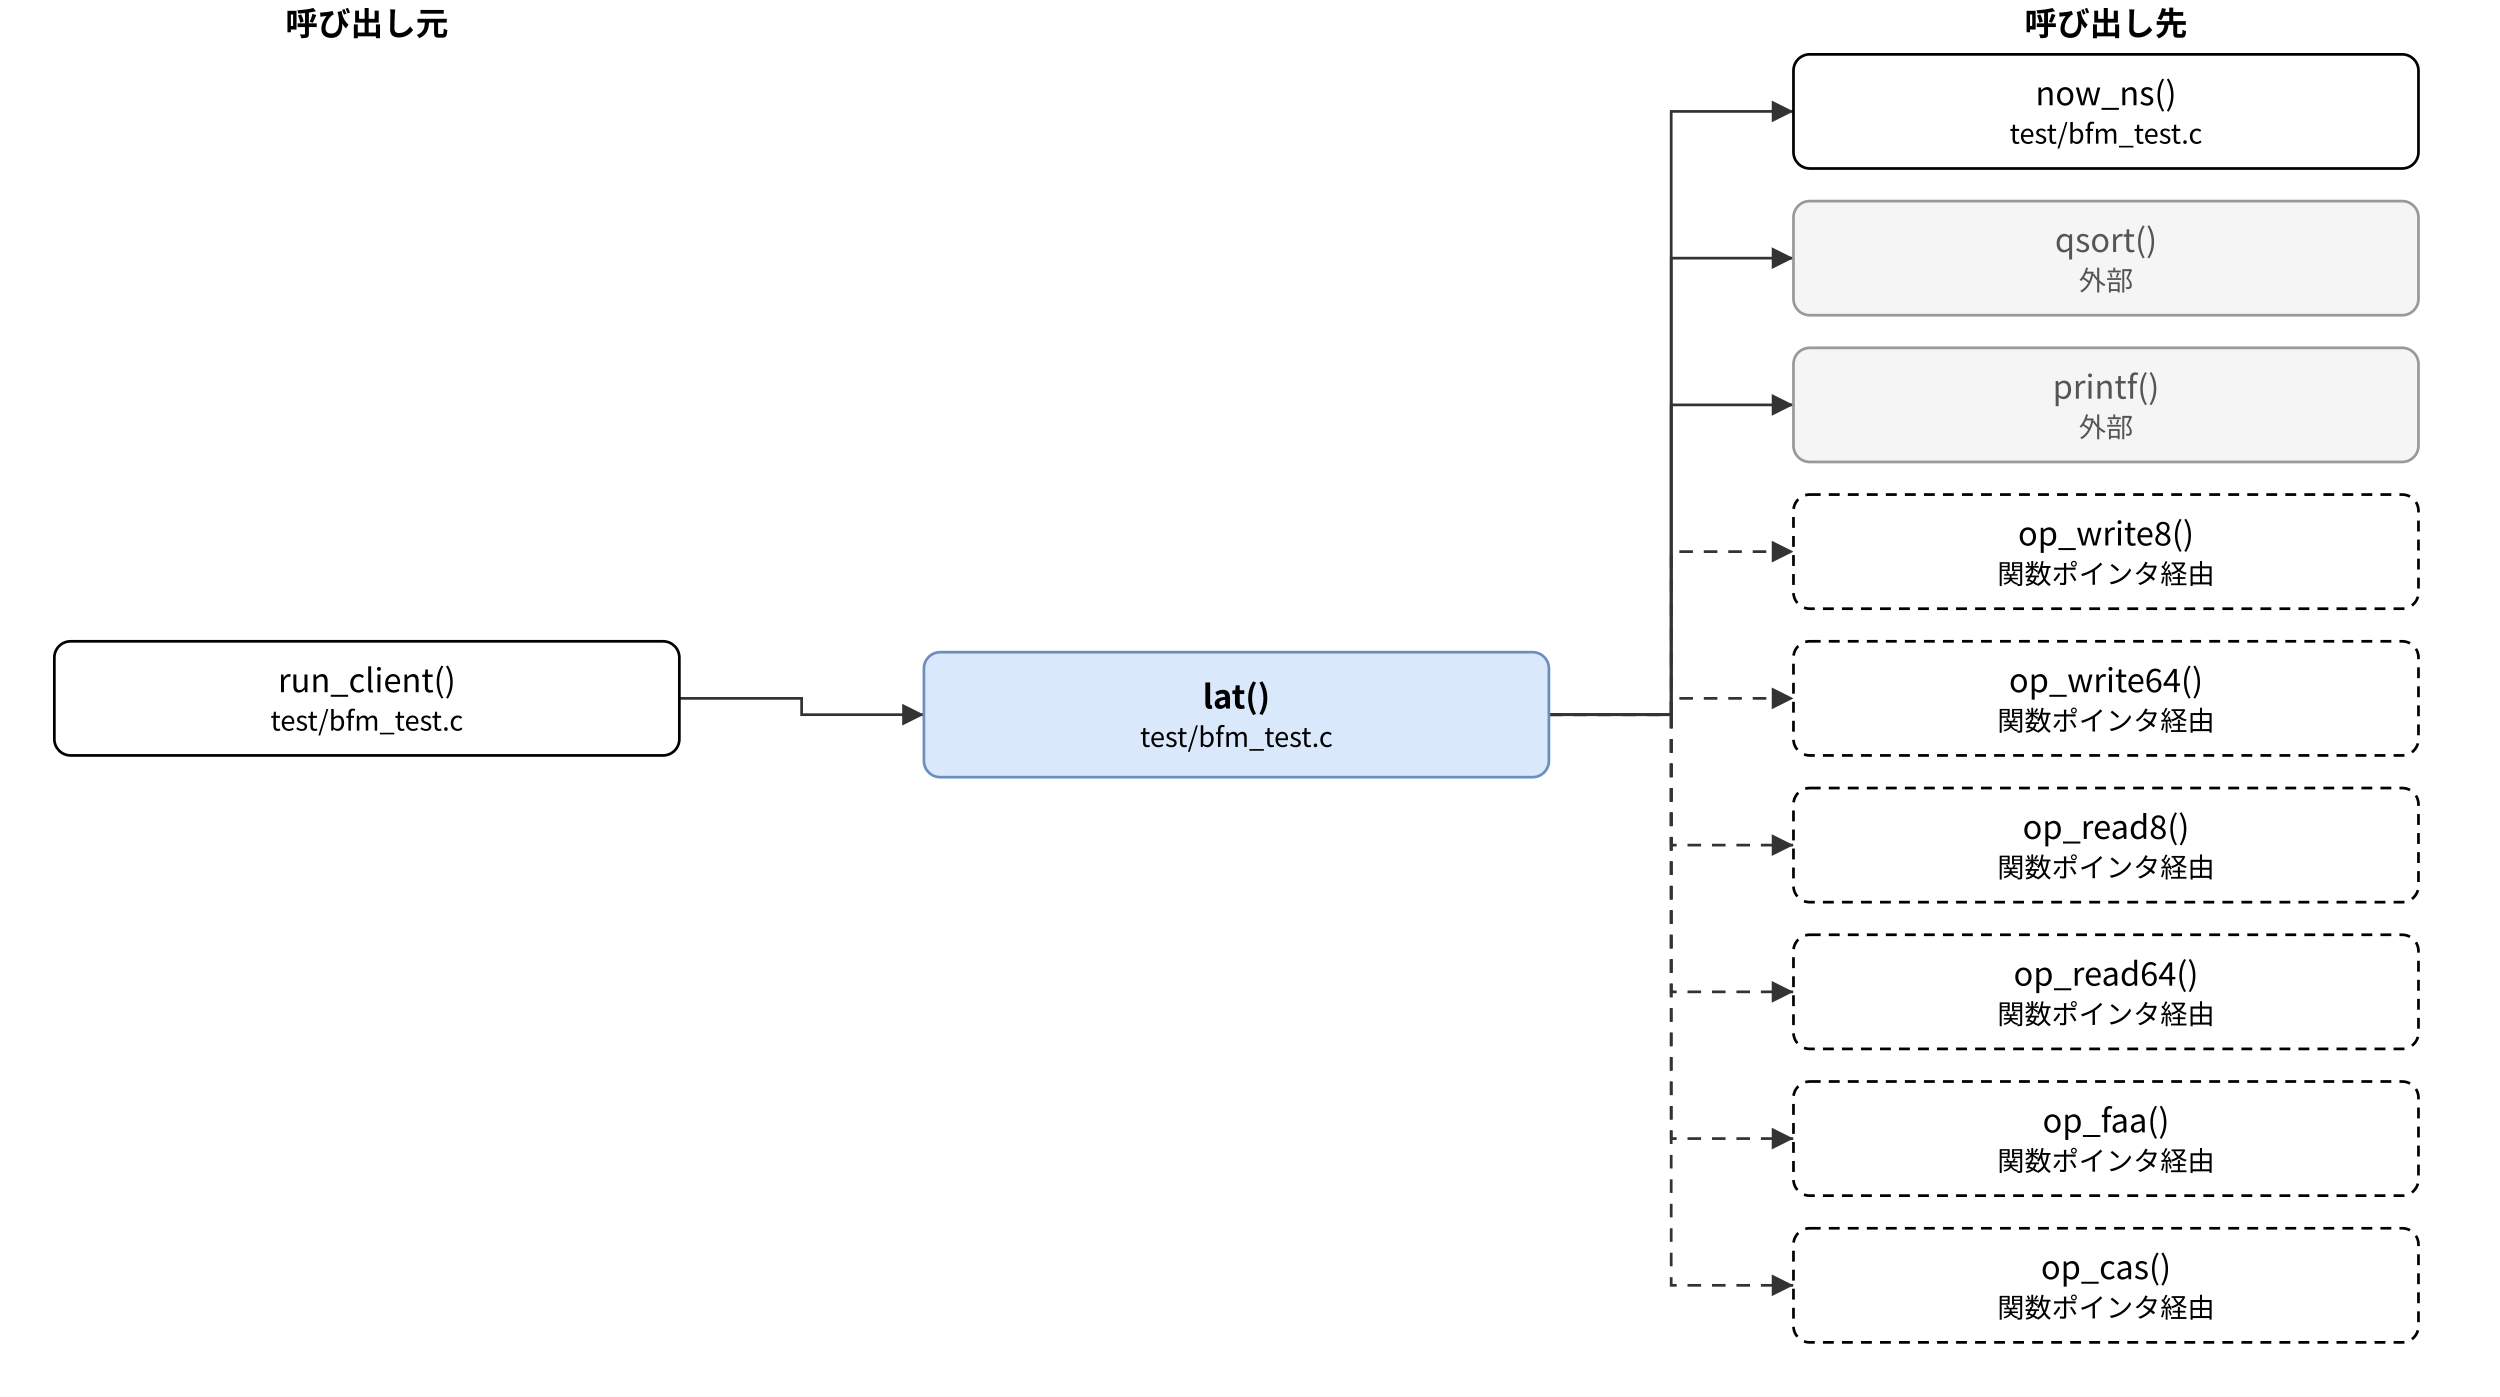
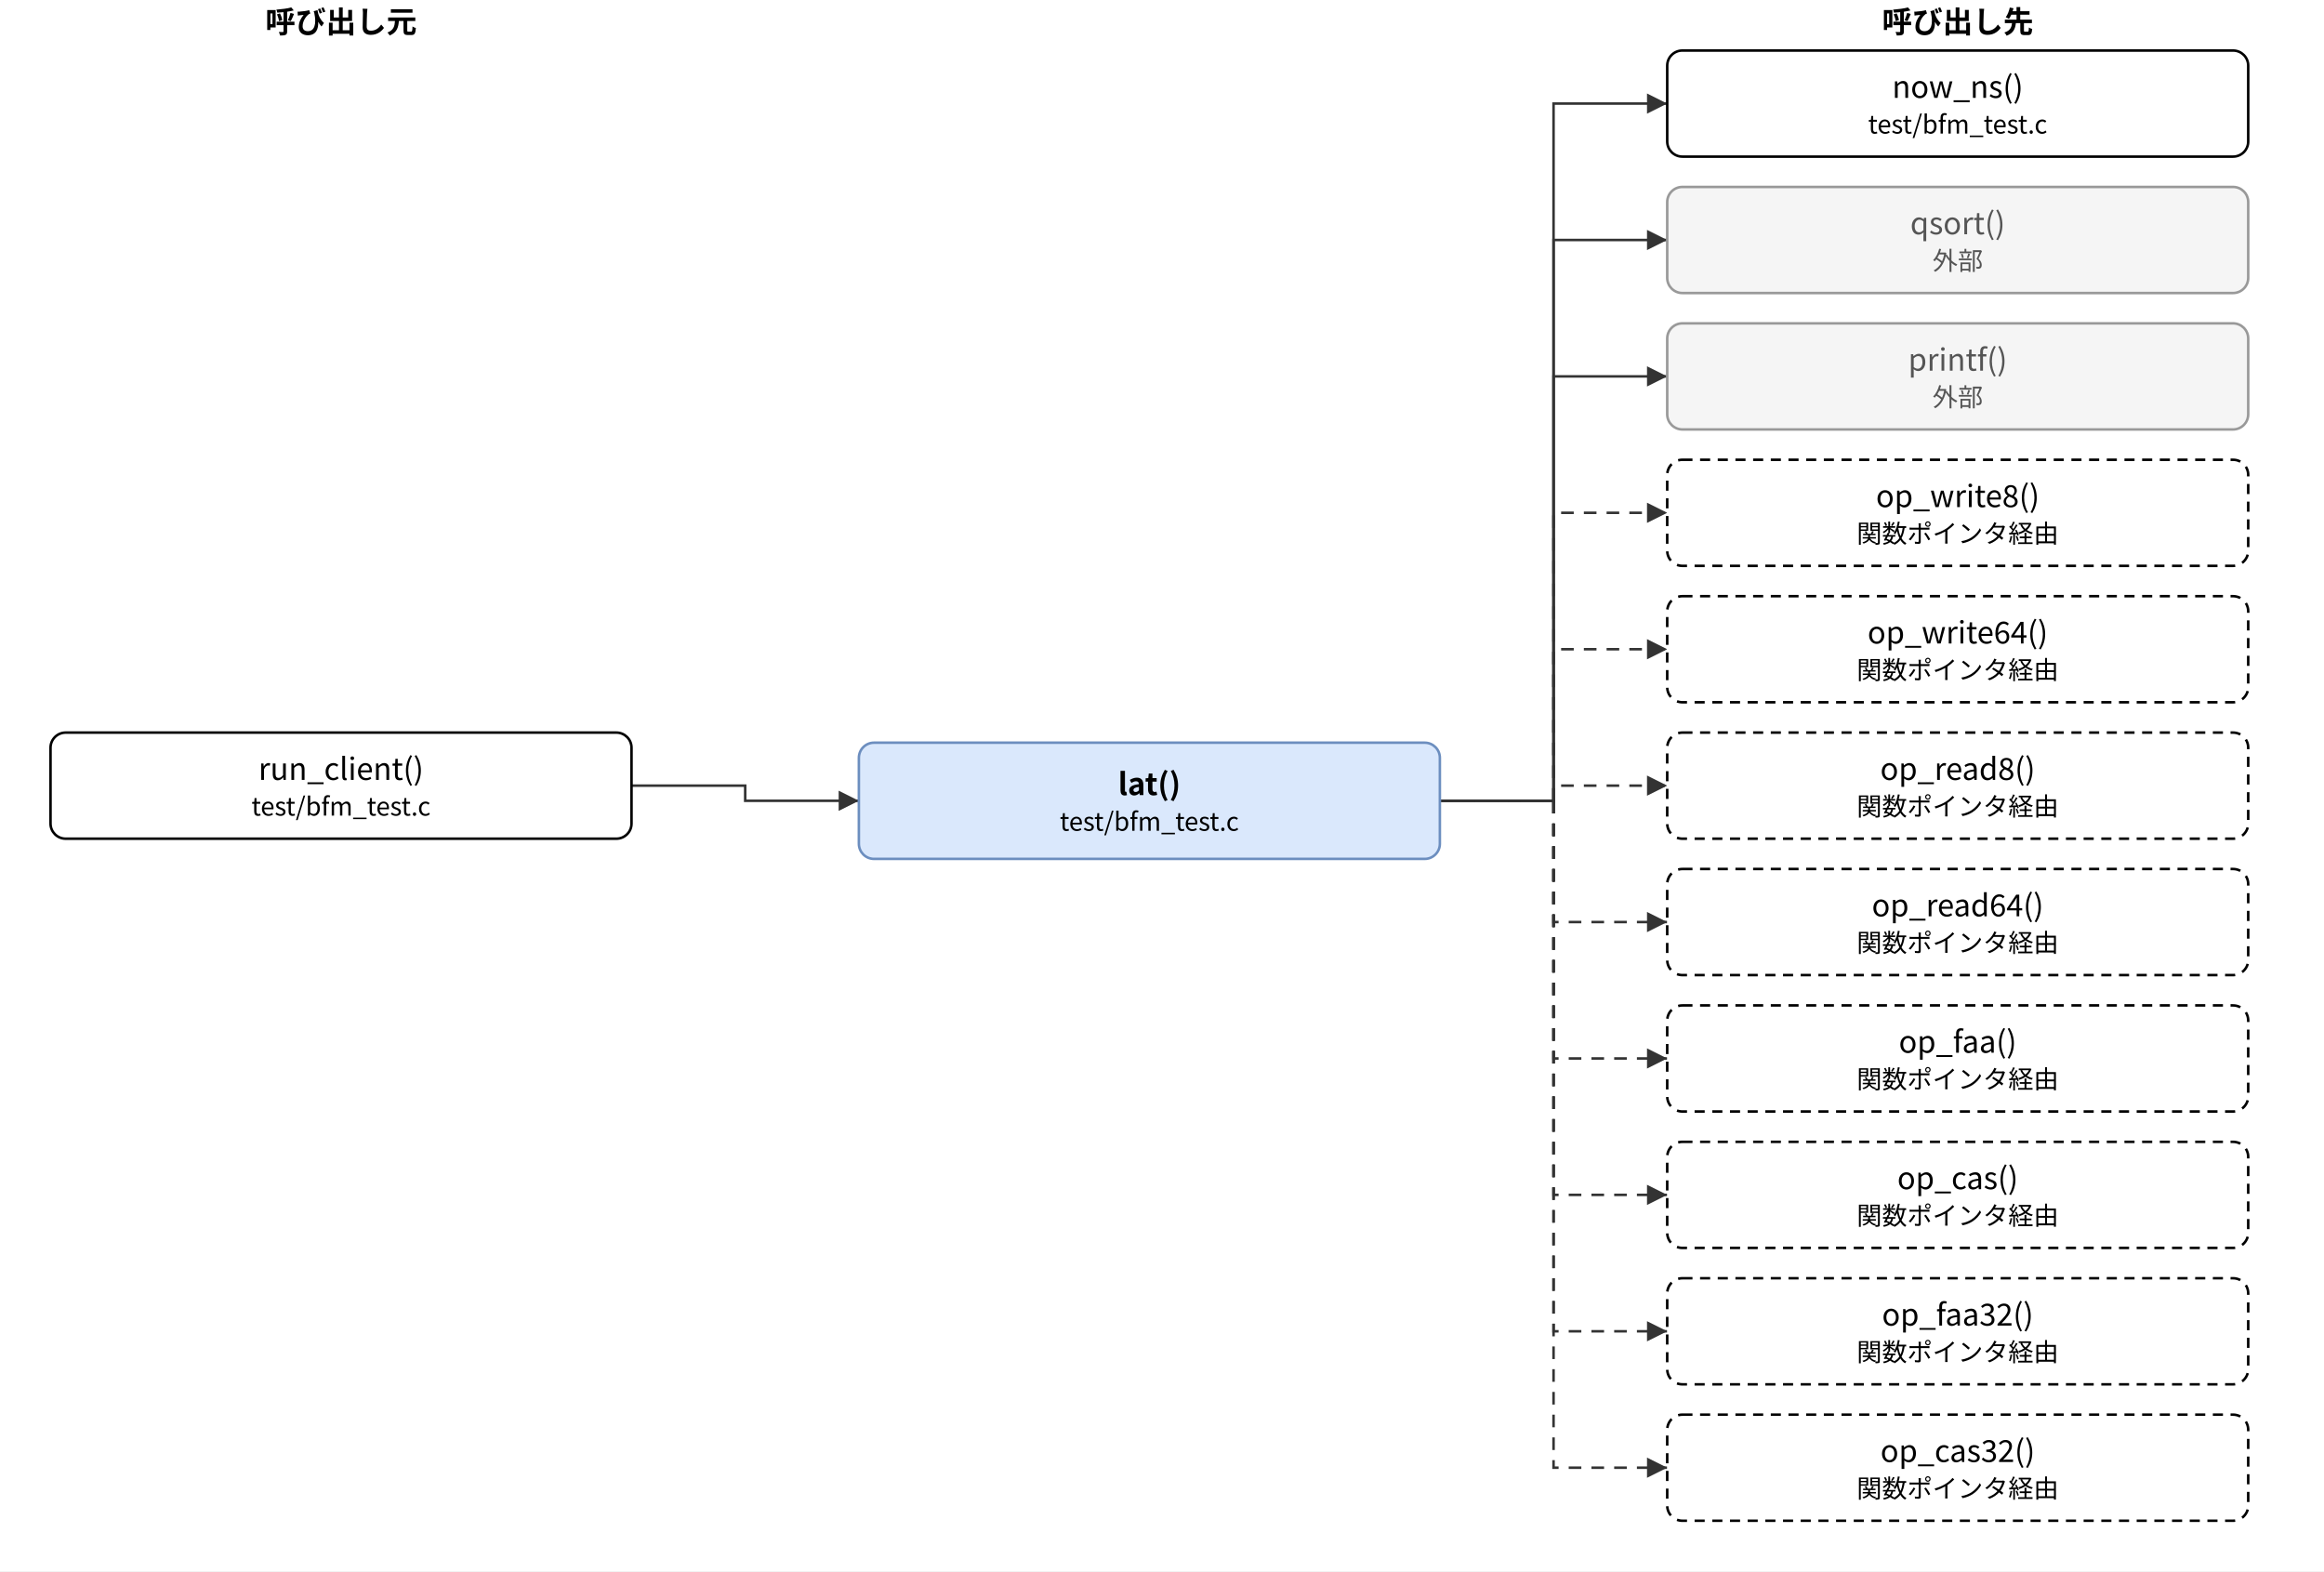
- <svg xmlns="http://www.w3.org/2000/svg" version="1.1" width="920" height="514" viewBox="0 0 920 514" font-family="Noto Sans CJK JP, Meiryo, sans-serif" content="&lt;mxfile host=&quot;bfmem-gen&quot; type=&quot;device&quot;&gt;&lt;diagram id=&quot;494fad85034d5faaa7d4&quot; name=&quot;lat 関係&quot;&gt;&lt;mxGraphModel dx=&quot;800&quot; dy=&quot;600&quot; grid=&quot;0&quot; gridSize=&quot;10&quot; guides=&quot;1&quot; tooltips=&quot;1&quot; connect=&quot;1&quot; arrows=&quot;1&quot; fold=&quot;1&quot; page=&quot;0&quot; pageScale=&quot;1&quot; math=&quot;0&quot; shadow=&quot;0&quot;&gt;&lt;root&gt;&lt;mxCell id=&quot;0&quot;/&gt;&lt;mxCell id=&quot;1&quot; parent=&quot;0&quot;/&gt;&lt;mxCell id=&quot;c&quot; value=&quot;lat()&amp;lt;br&amp;gt;&amp;lt;font style=&amp;quot;font-size:10px&amp;quot;&amp;gt;test/bfm_test.c&amp;lt;/font&amp;gt;&quot; style=&quot;rounded=1;whiteSpace=wrap;html=1;fillColor=#dae8fc;strokeColor=#6c8ebf;fontStyle=1;&quot; vertex=&quot;1&quot; parent=&quot;1&quot;&gt;&lt;mxGeometry x=&quot;340.0&quot; y=&quot;240.0&quot; width=&quot;230.0&quot; height=&quot;46.0&quot; as=&quot;geometry&quot;/&gt;&lt;/mxCell&gt;&lt;mxCell id=&quot;l0&quot; value=&quot;run_client()&amp;lt;br&amp;gt;&amp;lt;font style=&amp;quot;font-size:10px&amp;quot;&amp;gt;test/bfm_test.c&amp;lt;/font&amp;gt;&quot; style=&quot;rounded=1;whiteSpace=wrap;html=1;&quot; vertex=&quot;1&quot; parent=&quot;1&quot;&gt;&lt;mxGeometry x=&quot;20.0&quot; y=&quot;236.0&quot; width=&quot;230.0&quot; height=&quot;42.0&quot; as=&quot;geometry&quot;/&gt;&lt;/mxCell&gt;&lt;mxCell id=&quot;r0&quot; value=&quot;now_ns()&amp;lt;br&amp;gt;&amp;lt;font style=&amp;quot;font-size:10px&amp;quot;&amp;gt;test/bfm_test.c&amp;lt;/font&amp;gt;&quot; style=&quot;rounded=1;whiteSpace=wrap;html=1;&quot; vertex=&quot;1&quot; parent=&quot;1&quot;&gt;&lt;mxGeometry x=&quot;660.0&quot; y=&quot;20.0&quot; width=&quot;230.0&quot; height=&quot;42.0&quot; as=&quot;geometry&quot;/&gt;&lt;/mxCell&gt;&lt;mxCell id=&quot;r1&quot; value=&quot;qsort()&amp;lt;br&amp;gt;&amp;lt;font style=&amp;quot;font-size:10px&amp;quot;&amp;gt;外部&amp;lt;/font&amp;gt;&quot; style=&quot;rounded=1;whiteSpace=wrap;html=1;fillColor=#f5f5f5;strokeColor=#999999;fontColor=#555555;&quot; vertex=&quot;1&quot; parent=&quot;1&quot;&gt;&lt;mxGeometry x=&quot;660.0&quot; y=&quot;74.0&quot; width=&quot;230.0&quot; height=&quot;42.0&quot; as=&quot;geometry&quot;/&gt;&lt;/mxCell&gt;&lt;mxCell id=&quot;r2&quot; value=&quot;printf()&amp;lt;br&amp;gt;&amp;lt;font style=&amp;quot;font-size:10px&amp;quot;&amp;gt;外部&amp;lt;/font&amp;gt;&quot; style=&quot;rounded=1;whiteSpace=wrap;html=1;fillColor=#f5f5f5;strokeColor=#999999;fontColor=#555555;&quot; vertex=&quot;1&quot; parent=&quot;1&quot;&gt;&lt;mxGeometry x=&quot;660.0&quot; y=&quot;128.0&quot; width=&quot;230.0&quot; height=&quot;42.0&quot; as=&quot;geometry&quot;/&gt;&lt;/mxCell&gt;&lt;mxCell id=&quot;r3&quot; value=&quot;op_write8()&amp;lt;br&amp;gt;&amp;lt;font style=&amp;quot;font-size:10px&amp;quot;&amp;gt;関数ポインタ経由&amp;lt;/font&amp;gt;&quot; style=&quot;rounded=1;whiteSpace=wrap;html=1;dashed=1;&quot; vertex=&quot;1&quot; parent=&quot;1&quot;&gt;&lt;mxGeometry x=&quot;660.0&quot; y=&quot;182.0&quot; width=&quot;230.0&quot; height=&quot;42.0&quot; as=&quot;geometry&quot;/&gt;&lt;/mxCell&gt;&lt;mxCell id=&quot;r4&quot; value=&quot;op_write64()&amp;lt;br&amp;gt;&amp;lt;font style=&amp;quot;font-size:10px&amp;quot;&amp;gt;関数ポインタ経由&amp;lt;/font&amp;gt;&quot; style=&quot;rounded=1;whiteSpace=wrap;html=1;dashed=1;&quot; vertex=&quot;1&quot; parent=&quot;1&quot;&gt;&lt;mxGeometry x=&quot;660.0&quot; y=&quot;236.0&quot; width=&quot;230.0&quot; height=&quot;42.0&quot; as=&quot;geometry&quot;/&gt;&lt;/mxCell&gt;&lt;mxCell id=&quot;r5&quot; value=&quot;op_read8()&amp;lt;br&amp;gt;&amp;lt;font style=&amp;quot;font-size:10px&amp;quot;&amp;gt;関数ポインタ経由&amp;lt;/font&amp;gt;&quot; style=&quot;rounded=1;whiteSpace=wrap;html=1;dashed=1;&quot; vertex=&quot;1&quot; parent=&quot;1&quot;&gt;&lt;mxGeometry x=&quot;660.0&quot; y=&quot;290.0&quot; width=&quot;230.0&quot; height=&quot;42.0&quot; as=&quot;geometry&quot;/&gt;&lt;/mxCell&gt;&lt;mxCell id=&quot;r6&quot; value=&quot;op_read64()&amp;lt;br&amp;gt;&amp;lt;font style=&amp;quot;font-size:10px&amp;quot;&amp;gt;関数ポインタ経由&amp;lt;/font&amp;gt;&quot; style=&quot;rounded=1;whiteSpace=wrap;html=1;dashed=1;&quot; vertex=&quot;1&quot; parent=&quot;1&quot;&gt;&lt;mxGeometry x=&quot;660.0&quot; y=&quot;344.0&quot; width=&quot;230.0&quot; height=&quot;42.0&quot; as=&quot;geometry&quot;/&gt;&lt;/mxCell&gt;&lt;mxCell id=&quot;r7&quot; value=&quot;op_faa()&amp;lt;br&amp;gt;&amp;lt;font style=&amp;quot;font-size:10px&amp;quot;&amp;gt;関数ポインタ経由&amp;lt;/font&amp;gt;&quot; style=&quot;rounded=1;whiteSpace=wrap;html=1;dashed=1;&quot; vertex=&quot;1&quot; parent=&quot;1&quot;&gt;&lt;mxGeometry x=&quot;660.0&quot; y=&quot;398.0&quot; width=&quot;230.0&quot; height=&quot;42.0&quot; as=&quot;geometry&quot;/&gt;&lt;/mxCell&gt;&lt;mxCell id=&quot;r8&quot; value=&quot;op_cas()&amp;lt;br&amp;gt;&amp;lt;font style=&amp;quot;font-size:10px&amp;quot;&amp;gt;関数ポインタ経由&amp;lt;/font&amp;gt;&quot; style=&quot;rounded=1;whiteSpace=wrap;html=1;dashed=1;&quot; vertex=&quot;1&quot; parent=&quot;1&quot;&gt;&lt;mxGeometry x=&quot;660.0&quot; y=&quot;452.0&quot; width=&quot;230.0&quot; height=&quot;42.0&quot; as=&quot;geometry&quot;/&gt;&lt;/mxCell&gt;&lt;mxCell id=&quot;e0&quot; value=&quot;&quot; style=&quot;edgeStyle=none;html=1;rounded=0;endArrow=block;endFill=1;exitX=1;exitY=0.5;exitDx=0;exitDy=0;exitPerimeter=0;entryX=0;entryY=0.5;entryDx=0;entryDy=0;entryPerimeter=0;&quot; edge=&quot;1&quot; parent=&quot;1&quot; source=&quot;l0&quot; target=&quot;c&quot;&gt;&lt;mxGeometry relative=&quot;1&quot; as=&quot;geometry&quot;&gt;&lt;Array as=&quot;points&quot;&gt;&lt;mxPoint x=&quot;295.0&quot; y=&quot;257.0&quot;/&gt;&lt;mxPoint x=&quot;295.0&quot; y=&quot;263.0&quot;/&gt;&lt;/Array&gt;&lt;/mxGeometry&gt;&lt;/mxCell&gt;&lt;mxCell id=&quot;e1&quot; value=&quot;&quot; style=&quot;edgeStyle=none;html=1;rounded=0;endArrow=block;endFill=1;exitX=1;exitY=0.5;exitDx=0;exitDy=0;exitPerimeter=0;entryX=0;entryY=0.5;entryDx=0;entryDy=0;entryPerimeter=0;&quot; edge=&quot;1&quot; parent=&quot;1&quot; source=&quot;c&quot; target=&quot;r0&quot;&gt;&lt;mxGeometry relative=&quot;1&quot; as=&quot;geometry&quot;&gt;&lt;Array as=&quot;points&quot;&gt;&lt;mxPoint x=&quot;615.0&quot; y=&quot;263.0&quot;/&gt;&lt;mxPoint x=&quot;615.0&quot; y=&quot;41.0&quot;/&gt;&lt;/Array&gt;&lt;/mxGeometry&gt;&lt;/mxCell&gt;&lt;mxCell id=&quot;e2&quot; value=&quot;&quot; style=&quot;edgeStyle=none;html=1;rounded=0;endArrow=block;endFill=1;exitX=1;exitY=0.5;exitDx=0;exitDy=0;exitPerimeter=0;entryX=0;entryY=0.5;entryDx=0;entryDy=0;entryPerimeter=0;&quot; edge=&quot;1&quot; parent=&quot;1&quot; source=&quot;c&quot; target=&quot;r1&quot;&gt;&lt;mxGeometry relative=&quot;1&quot; as=&quot;geometry&quot;&gt;&lt;Array as=&quot;points&quot;&gt;&lt;mxPoint x=&quot;615.0&quot; y=&quot;263.0&quot;/&gt;&lt;mxPoint x=&quot;615.0&quot; y=&quot;95.0&quot;/&gt;&lt;/Array&gt;&lt;/mxGeometry&gt;&lt;/mxCell&gt;&lt;mxCell id=&quot;e3&quot; value=&quot;&quot; style=&quot;edgeStyle=none;html=1;rounded=0;endArrow=block;endFill=1;exitX=1;exitY=0.5;exitDx=0;exitDy=0;exitPerimeter=0;entryX=0;entryY=0.5;entryDx=0;entryDy=0;entryPerimeter=0;&quot; edge=&quot;1&quot; parent=&quot;1&quot; source=&quot;c&quot; target=&quot;r2&quot;&gt;&lt;mxGeometry relative=&quot;1&quot; as=&quot;geometry&quot;&gt;&lt;Array as=&quot;points&quot;&gt;&lt;mxPoint x=&quot;615.0&quot; y=&quot;263.0&quot;/&gt;&lt;mxPoint x=&quot;615.0&quot; y=&quot;149.0&quot;/&gt;&lt;/Array&gt;&lt;/mxGeometry&gt;&lt;/mxCell&gt;&lt;mxCell id=&quot;e4&quot; value=&quot;&quot; style=&quot;edgeStyle=none;html=1;rounded=0;endArrow=block;endFill=1;exitX=1;exitY=0.5;exitDx=0;exitDy=0;exitPerimeter=0;entryX=0;entryY=0.5;entryDx=0;entryDy=0;entryPerimeter=0;dashed=1;&quot; edge=&quot;1&quot; parent=&quot;1&quot; source=&quot;c&quot; target=&quot;r3&quot;&gt;&lt;mxGeometry relative=&quot;1&quot; as=&quot;geometry&quot;&gt;&lt;Array as=&quot;points&quot;&gt;&lt;mxPoint x=&quot;615.0&quot; y=&quot;263.0&quot;/&gt;&lt;mxPoint x=&quot;615.0&quot; y=&quot;203.0&quot;/&gt;&lt;/Array&gt;&lt;/mxGeometry&gt;&lt;/mxCell&gt;&lt;mxCell id=&quot;e5&quot; value=&quot;&quot; style=&quot;edgeStyle=none;html=1;rounded=0;endArrow=block;endFill=1;exitX=1;exitY=0.5;exitDx=0;exitDy=0;exitPerimeter=0;entryX=0;entryY=0.5;entryDx=0;entryDy=0;entryPerimeter=0;dashed=1;&quot; edge=&quot;1&quot; parent=&quot;1&quot; source=&quot;c&quot; target=&quot;r4&quot;&gt;&lt;mxGeometry relative=&quot;1&quot; as=&quot;geometry&quot;&gt;&lt;Array as=&quot;points&quot;&gt;&lt;mxPoint x=&quot;615.0&quot; y=&quot;263.0&quot;/&gt;&lt;mxPoint x=&quot;615.0&quot; y=&quot;257.0&quot;/&gt;&lt;/Array&gt;&lt;/mxGeometry&gt;&lt;/mxCell&gt;&lt;mxCell id=&quot;e6&quot; value=&quot;&quot; style=&quot;edgeStyle=none;html=1;rounded=0;endArrow=block;endFill=1;exitX=1;exitY=0.5;exitDx=0;exitDy=0;exitPerimeter=0;entryX=0;entryY=0.5;entryDx=0;entryDy=0;entryPerimeter=0;dashed=1;&quot; edge=&quot;1&quot; parent=&quot;1&quot; source=&quot;c&quot; target=&quot;r5&quot;&gt;&lt;mxGeometry relative=&quot;1&quot; as=&quot;geometry&quot;&gt;&lt;Array as=&quot;points&quot;&gt;&lt;mxPoint x=&quot;615.0&quot; y=&quot;263.0&quot;/&gt;&lt;mxPoint x=&quot;615.0&quot; y=&quot;311.0&quot;/&gt;&lt;/Array&gt;&lt;/mxGeometry&gt;&lt;/mxCell&gt;&lt;mxCell id=&quot;e7&quot; value=&quot;&quot; style=&quot;edgeStyle=none;html=1;rounded=0;endArrow=block;endFill=1;exitX=1;exitY=0.5;exitDx=0;exitDy=0;exitPerimeter=0;entryX=0;entryY=0.5;entryDx=0;entryDy=0;entryPerimeter=0;dashed=1;&quot; edge=&quot;1&quot; parent=&quot;1&quot; source=&quot;c&quot; target=&quot;r6&quot;&gt;&lt;mxGeometry relative=&quot;1&quot; as=&quot;geometry&quot;&gt;&lt;Array as=&quot;points&quot;&gt;&lt;mxPoint x=&quot;615.0&quot; y=&quot;263.0&quot;/&gt;&lt;mxPoint x=&quot;615.0&quot; y=&quot;365.0&quot;/&gt;&lt;/Array&gt;&lt;/mxGeometry&gt;&lt;/mxCell&gt;&lt;mxCell id=&quot;e8&quot; value=&quot;&quot; style=&quot;edgeStyle=none;html=1;rounded=0;endArrow=block;endFill=1;exitX=1;exitY=0.5;exitDx=0;exitDy=0;exitPerimeter=0;entryX=0;entryY=0.5;entryDx=0;entryDy=0;entryPerimeter=0;dashed=1;&quot; edge=&quot;1&quot; parent=&quot;1&quot; source=&quot;c&quot; target=&quot;r7&quot;&gt;&lt;mxGeometry relative=&quot;1&quot; as=&quot;geometry&quot;&gt;&lt;Array as=&quot;points&quot;&gt;&lt;mxPoint x=&quot;615.0&quot; y=&quot;263.0&quot;/&gt;&lt;mxPoint x=&quot;615.0&quot; y=&quot;419.0&quot;/&gt;&lt;/Array&gt;&lt;/mxGeometry&gt;&lt;/mxCell&gt;&lt;mxCell id=&quot;e9&quot; value=&quot;&quot; style=&quot;edgeStyle=none;html=1;rounded=0;endArrow=block;endFill=1;exitX=1;exitY=0.5;exitDx=0;exitDy=0;exitPerimeter=0;entryX=0;entryY=0.5;entryDx=0;entryDy=0;entryPerimeter=0;dashed=1;&quot; edge=&quot;1&quot; parent=&quot;1&quot; source=&quot;c&quot; target=&quot;r8&quot;&gt;&lt;mxGeometry relative=&quot;1&quot; as=&quot;geometry&quot;&gt;&lt;Array as=&quot;points&quot;&gt;&lt;mxPoint x=&quot;615.0&quot; y=&quot;263.0&quot;/&gt;&lt;mxPoint x=&quot;615.0&quot; y=&quot;473.0&quot;/&gt;&lt;/Array&gt;&lt;/mxGeometry&gt;&lt;/mxCell&gt;&lt;mxCell id=&quot;h0&quot; value=&quot;呼び出し元&quot; style=&quot;text;html=1;align=center;fontStyle=1;&quot; vertex=&quot;1&quot; parent=&quot;1&quot;&gt;&lt;mxGeometry x=&quot;55.0&quot; y=&quot;0&quot; width=&quot;160&quot; height=&quot;18&quot; as=&quot;geometry&quot;/&gt;&lt;/mxCell&gt;&lt;mxCell id=&quot;h1&quot; value=&quot;呼び出し先&quot; style=&quot;text;html=1;align=center;fontStyle=1;&quot; vertex=&quot;1&quot; parent=&quot;1&quot;&gt;&lt;mxGeometry x=&quot;695.0&quot; y=&quot;0&quot; width=&quot;160&quot; height=&quot;18&quot; as=&quot;geometry&quot;/&gt;&lt;/mxCell&gt;&lt;/root&gt;&lt;/mxGraphModel&gt;&lt;/diagram&gt;&lt;/mxfile&gt;">
+ <svg xmlns="http://www.w3.org/2000/svg" version="1.1" width="920" height="622" viewBox="0 0 920 622" font-family="Noto Sans CJK JP, Meiryo, sans-serif" content="&lt;mxfile host=&quot;bfmem-gen&quot; type=&quot;device&quot;&gt;&lt;diagram id=&quot;494fad85034d5faaa7d4&quot; name=&quot;lat 関係&quot;&gt;&lt;mxGraphModel dx=&quot;800&quot; dy=&quot;600&quot; grid=&quot;0&quot; gridSize=&quot;10&quot; guides=&quot;1&quot; tooltips=&quot;1&quot; connect=&quot;1&quot; arrows=&quot;1&quot; fold=&quot;1&quot; page=&quot;0&quot; pageScale=&quot;1&quot; math=&quot;0&quot; shadow=&quot;0&quot;&gt;&lt;root&gt;&lt;mxCell id=&quot;0&quot;/&gt;&lt;mxCell id=&quot;1&quot; parent=&quot;0&quot;/&gt;&lt;mxCell id=&quot;c&quot; value=&quot;lat()&amp;lt;br&amp;gt;&amp;lt;font style=&amp;quot;font-size:10px&amp;quot;&amp;gt;test/bfm_test.c&amp;lt;/font&amp;gt;&quot; style=&quot;rounded=1;whiteSpace=wrap;html=1;fillColor=#dae8fc;strokeColor=#6c8ebf;fontStyle=1;&quot; vertex=&quot;1&quot; parent=&quot;1&quot;&gt;&lt;mxGeometry x=&quot;340.0&quot; y=&quot;294.0&quot; width=&quot;230.0&quot; height=&quot;46.0&quot; as=&quot;geometry&quot;/&gt;&lt;/mxCell&gt;&lt;mxCell id=&quot;l0&quot; value=&quot;run_client()&amp;lt;br&amp;gt;&amp;lt;font style=&amp;quot;font-size:10px&amp;quot;&amp;gt;test/bfm_test.c&amp;lt;/font&amp;gt;&quot; style=&quot;rounded=1;whiteSpace=wrap;html=1;&quot; vertex=&quot;1&quot; parent=&quot;1&quot;&gt;&lt;mxGeometry x=&quot;20.0&quot; y=&quot;290.0&quot; width=&quot;230.0&quot; height=&quot;42.0&quot; as=&quot;geometry&quot;/&gt;&lt;/mxCell&gt;&lt;mxCell id=&quot;r0&quot; value=&quot;now_ns()&amp;lt;br&amp;gt;&amp;lt;font style=&amp;quot;font-size:10px&amp;quot;&amp;gt;test/bfm_test.c&amp;lt;/font&amp;gt;&quot; style=&quot;rounded=1;whiteSpace=wrap;html=1;&quot; vertex=&quot;1&quot; parent=&quot;1&quot;&gt;&lt;mxGeometry x=&quot;660.0&quot; y=&quot;20.0&quot; width=&quot;230.0&quot; height=&quot;42.0&quot; as=&quot;geometry&quot;/&gt;&lt;/mxCell&gt;&lt;mxCell id=&quot;r1&quot; value=&quot;qsort()&amp;lt;br&amp;gt;&amp;lt;font style=&amp;quot;font-size:10px&amp;quot;&amp;gt;外部&amp;lt;/font&amp;gt;&quot; style=&quot;rounded=1;whiteSpace=wrap;html=1;fillColor=#f5f5f5;strokeColor=#999999;fontColor=#555555;&quot; vertex=&quot;1&quot; parent=&quot;1&quot;&gt;&lt;mxGeometry x=&quot;660.0&quot; y=&quot;74.0&quot; width=&quot;230.0&quot; height=&quot;42.0&quot; as=&quot;geometry&quot;/&gt;&lt;/mxCell&gt;&lt;mxCell id=&quot;r2&quot; value=&quot;printf()&amp;lt;br&amp;gt;&amp;lt;font style=&amp;quot;font-size:10px&amp;quot;&amp;gt;外部&amp;lt;/font&amp;gt;&quot; style=&quot;rounded=1;whiteSpace=wrap;html=1;fillColor=#f5f5f5;strokeColor=#999999;fontColor=#555555;&quot; vertex=&quot;1&quot; parent=&quot;1&quot;&gt;&lt;mxGeometry x=&quot;660.0&quot; y=&quot;128.0&quot; width=&quot;230.0&quot; height=&quot;42.0&quot; as=&quot;geometry&quot;/&gt;&lt;/mxCell&gt;&lt;mxCell id=&quot;r3&quot; value=&quot;op_write8()&amp;lt;br&amp;gt;&amp;lt;font style=&amp;quot;font-size:10px&amp;quot;&amp;gt;関数ポインタ経由&amp;lt;/font&amp;gt;&quot; style=&quot;rounded=1;whiteSpace=wrap;html=1;dashed=1;&quot; vertex=&quot;1&quot; parent=&quot;1&quot;&gt;&lt;mxGeometry x=&quot;660.0&quot; y=&quot;182.0&quot; width=&quot;230.0&quot; height=&quot;42.0&quot; as=&quot;geometry&quot;/&gt;&lt;/mxCell&gt;&lt;mxCell id=&quot;r4&quot; value=&quot;op_write64()&amp;lt;br&amp;gt;&amp;lt;font style=&amp;quot;font-size:10px&amp;quot;&amp;gt;関数ポインタ経由&amp;lt;/font&amp;gt;&quot; style=&quot;rounded=1;whiteSpace=wrap;html=1;dashed=1;&quot; vertex=&quot;1&quot; parent=&quot;1&quot;&gt;&lt;mxGeometry x=&quot;660.0&quot; y=&quot;236.0&quot; width=&quot;230.0&quot; height=&quot;42.0&quot; as=&quot;geometry&quot;/&gt;&lt;/mxCell&gt;&lt;mxCell id=&quot;r5&quot; value=&quot;op_read8()&amp;lt;br&amp;gt;&amp;lt;font style=&amp;quot;font-size:10px&amp;quot;&amp;gt;関数ポインタ経由&amp;lt;/font&amp;gt;&quot; style=&quot;rounded=1;whiteSpace=wrap;html=1;dashed=1;&quot; vertex=&quot;1&quot; parent=&quot;1&quot;&gt;&lt;mxGeometry x=&quot;660.0&quot; y=&quot;290.0&quot; width=&quot;230.0&quot; height=&quot;42.0&quot; as=&quot;geometry&quot;/&gt;&lt;/mxCell&gt;&lt;mxCell id=&quot;r6&quot; value=&quot;op_read64()&amp;lt;br&amp;gt;&amp;lt;font style=&amp;quot;font-size:10px&amp;quot;&amp;gt;関数ポインタ経由&amp;lt;/font&amp;gt;&quot; style=&quot;rounded=1;whiteSpace=wrap;html=1;dashed=1;&quot; vertex=&quot;1&quot; parent=&quot;1&quot;&gt;&lt;mxGeometry x=&quot;660.0&quot; y=&quot;344.0&quot; width=&quot;230.0&quot; height=&quot;42.0&quot; as=&quot;geometry&quot;/&gt;&lt;/mxCell&gt;&lt;mxCell id=&quot;r7&quot; value=&quot;op_faa()&amp;lt;br&amp;gt;&amp;lt;font style=&amp;quot;font-size:10px&amp;quot;&amp;gt;関数ポインタ経由&amp;lt;/font&amp;gt;&quot; style=&quot;rounded=1;whiteSpace=wrap;html=1;dashed=1;&quot; vertex=&quot;1&quot; parent=&quot;1&quot;&gt;&lt;mxGeometry x=&quot;660.0&quot; y=&quot;398.0&quot; width=&quot;230.0&quot; height=&quot;42.0&quot; as=&quot;geometry&quot;/&gt;&lt;/mxCell&gt;&lt;mxCell id=&quot;r8&quot; value=&quot;op_cas()&amp;lt;br&amp;gt;&amp;lt;font style=&amp;quot;font-size:10px&amp;quot;&amp;gt;関数ポインタ経由&amp;lt;/font&amp;gt;&quot; style=&quot;rounded=1;whiteSpace=wrap;html=1;dashed=1;&quot; vertex=&quot;1&quot; parent=&quot;1&quot;&gt;&lt;mxGeometry x=&quot;660.0&quot; y=&quot;452.0&quot; width=&quot;230.0&quot; height=&quot;42.0&quot; as=&quot;geometry&quot;/&gt;&lt;/mxCell&gt;&lt;mxCell id=&quot;r9&quot; value=&quot;op_faa32()&amp;lt;br&amp;gt;&amp;lt;font style=&amp;quot;font-size:10px&amp;quot;&amp;gt;関数ポインタ経由&amp;lt;/font&amp;gt;&quot; style=&quot;rounded=1;whiteSpace=wrap;html=1;dashed=1;&quot; vertex=&quot;1&quot; parent=&quot;1&quot;&gt;&lt;mxGeometry x=&quot;660.0&quot; y=&quot;506.0&quot; width=&quot;230.0&quot; height=&quot;42.0&quot; as=&quot;geometry&quot;/&gt;&lt;/mxCell&gt;&lt;mxCell id=&quot;r10&quot; value=&quot;op_cas32()&amp;lt;br&amp;gt;&amp;lt;font style=&amp;quot;font-size:10px&amp;quot;&amp;gt;関数ポインタ経由&amp;lt;/font&amp;gt;&quot; style=&quot;rounded=1;whiteSpace=wrap;html=1;dashed=1;&quot; vertex=&quot;1&quot; parent=&quot;1&quot;&gt;&lt;mxGeometry x=&quot;660.0&quot; y=&quot;560.0&quot; width=&quot;230.0&quot; height=&quot;42.0&quot; as=&quot;geometry&quot;/&gt;&lt;/mxCell&gt;&lt;mxCell id=&quot;e0&quot; value=&quot;&quot; style=&quot;edgeStyle=none;html=1;rounded=0;endArrow=block;endFill=1;exitX=1;exitY=0.5;exitDx=0;exitDy=0;exitPerimeter=0;entryX=0;entryY=0.5;entryDx=0;entryDy=0;entryPerimeter=0;&quot; edge=&quot;1&quot; parent=&quot;1&quot; source=&quot;l0&quot; target=&quot;c&quot;&gt;&lt;mxGeometry relative=&quot;1&quot; as=&quot;geometry&quot;&gt;&lt;Array as=&quot;points&quot;&gt;&lt;mxPoint x=&quot;295.0&quot; y=&quot;311.0&quot;/&gt;&lt;mxPoint x=&quot;295.0&quot; y=&quot;317.0&quot;/&gt;&lt;/Array&gt;&lt;/mxGeometry&gt;&lt;/mxCell&gt;&lt;mxCell id=&quot;e1&quot; value=&quot;&quot; style=&quot;edgeStyle=none;html=1;rounded=0;endArrow=block;endFill=1;exitX=1;exitY=0.5;exitDx=0;exitDy=0;exitPerimeter=0;entryX=0;entryY=0.5;entryDx=0;entryDy=0;entryPerimeter=0;&quot; edge=&quot;1&quot; parent=&quot;1&quot; source=&quot;c&quot; target=&quot;r0&quot;&gt;&lt;mxGeometry relative=&quot;1&quot; as=&quot;geometry&quot;&gt;&lt;Array as=&quot;points&quot;&gt;&lt;mxPoint x=&quot;615.0&quot; y=&quot;317.0&quot;/&gt;&lt;mxPoint x=&quot;615.0&quot; y=&quot;41.0&quot;/&gt;&lt;/Array&gt;&lt;/mxGeometry&gt;&lt;/mxCell&gt;&lt;mxCell id=&quot;e2&quot; value=&quot;&quot; style=&quot;edgeStyle=none;html=1;rounded=0;endArrow=block;endFill=1;exitX=1;exitY=0.5;exitDx=0;exitDy=0;exitPerimeter=0;entryX=0;entryY=0.5;entryDx=0;entryDy=0;entryPerimeter=0;&quot; edge=&quot;1&quot; parent=&quot;1&quot; source=&quot;c&quot; target=&quot;r1&quot;&gt;&lt;mxGeometry relative=&quot;1&quot; as=&quot;geometry&quot;&gt;&lt;Array as=&quot;points&quot;&gt;&lt;mxPoint x=&quot;615.0&quot; y=&quot;317.0&quot;/&gt;&lt;mxPoint x=&quot;615.0&quot; y=&quot;95.0&quot;/&gt;&lt;/Array&gt;&lt;/mxGeometry&gt;&lt;/mxCell&gt;&lt;mxCell id=&quot;e3&quot; value=&quot;&quot; style=&quot;edgeStyle=none;html=1;rounded=0;endArrow=block;endFill=1;exitX=1;exitY=0.5;exitDx=0;exitDy=0;exitPerimeter=0;entryX=0;entryY=0.5;entryDx=0;entryDy=0;entryPerimeter=0;&quot; edge=&quot;1&quot; parent=&quot;1&quot; source=&quot;c&quot; target=&quot;r2&quot;&gt;&lt;mxGeometry relative=&quot;1&quot; as=&quot;geometry&quot;&gt;&lt;Array as=&quot;points&quot;&gt;&lt;mxPoint x=&quot;615.0&quot; y=&quot;317.0&quot;/&gt;&lt;mxPoint x=&quot;615.0&quot; y=&quot;149.0&quot;/&gt;&lt;/Array&gt;&lt;/mxGeometry&gt;&lt;/mxCell&gt;&lt;mxCell id=&quot;e4&quot; value=&quot;&quot; style=&quot;edgeStyle=none;html=1;rounded=0;endArrow=block;endFill=1;exitX=1;exitY=0.5;exitDx=0;exitDy=0;exitPerimeter=0;entryX=0;entryY=0.5;entryDx=0;entryDy=0;entryPerimeter=0;dashed=1;&quot; edge=&quot;1&quot; parent=&quot;1&quot; source=&quot;c&quot; target=&quot;r3&quot;&gt;&lt;mxGeometry relative=&quot;1&quot; as=&quot;geometry&quot;&gt;&lt;Array as=&quot;points&quot;&gt;&lt;mxPoint x=&quot;615.0&quot; y=&quot;317.0&quot;/&gt;&lt;mxPoint x=&quot;615.0&quot; y=&quot;203.0&quot;/&gt;&lt;/Array&gt;&lt;/mxGeometry&gt;&lt;/mxCell&gt;&lt;mxCell id=&quot;e5&quot; value=&quot;&quot; style=&quot;edgeStyle=none;html=1;rounded=0;endArrow=block;endFill=1;exitX=1;exitY=0.5;exitDx=0;exitDy=0;exitPerimeter=0;entryX=0;entryY=0.5;entryDx=0;entryDy=0;entryPerimeter=0;dashed=1;&quot; edge=&quot;1&quot; parent=&quot;1&quot; source=&quot;c&quot; target=&quot;r4&quot;&gt;&lt;mxGeometry relative=&quot;1&quot; as=&quot;geometry&quot;&gt;&lt;Array as=&quot;points&quot;&gt;&lt;mxPoint x=&quot;615.0&quot; y=&quot;317.0&quot;/&gt;&lt;mxPoint x=&quot;615.0&quot; y=&quot;257.0&quot;/&gt;&lt;/Array&gt;&lt;/mxGeometry&gt;&lt;/mxCell&gt;&lt;mxCell id=&quot;e6&quot; value=&quot;&quot; style=&quot;edgeStyle=none;html=1;rounded=0;endArrow=block;endFill=1;exitX=1;exitY=0.5;exitDx=0;exitDy=0;exitPerimeter=0;entryX=0;entryY=0.5;entryDx=0;entryDy=0;entryPerimeter=0;dashed=1;&quot; edge=&quot;1&quot; parent=&quot;1&quot; source=&quot;c&quot; target=&quot;r5&quot;&gt;&lt;mxGeometry relative=&quot;1&quot; as=&quot;geometry&quot;&gt;&lt;Array as=&quot;points&quot;&gt;&lt;mxPoint x=&quot;615.0&quot; y=&quot;317.0&quot;/&gt;&lt;mxPoint x=&quot;615.0&quot; y=&quot;311.0&quot;/&gt;&lt;/Array&gt;&lt;/mxGeometry&gt;&lt;/mxCell&gt;&lt;mxCell id=&quot;e7&quot; value=&quot;&quot; style=&quot;edgeStyle=none;html=1;rounded=0;endArrow=block;endFill=1;exitX=1;exitY=0.5;exitDx=0;exitDy=0;exitPerimeter=0;entryX=0;entryY=0.5;entryDx=0;entryDy=0;entryPerimeter=0;dashed=1;&quot; edge=&quot;1&quot; parent=&quot;1&quot; source=&quot;c&quot; target=&quot;r6&quot;&gt;&lt;mxGeometry relative=&quot;1&quot; as=&quot;geometry&quot;&gt;&lt;Array as=&quot;points&quot;&gt;&lt;mxPoint x=&quot;615.0&quot; y=&quot;317.0&quot;/&gt;&lt;mxPoint x=&quot;615.0&quot; y=&quot;365.0&quot;/&gt;&lt;/Array&gt;&lt;/mxGeometry&gt;&lt;/mxCell&gt;&lt;mxCell id=&quot;e8&quot; value=&quot;&quot; style=&quot;edgeStyle=none;html=1;rounded=0;endArrow=block;endFill=1;exitX=1;exitY=0.5;exitDx=0;exitDy=0;exitPerimeter=0;entryX=0;entryY=0.5;entryDx=0;entryDy=0;entryPerimeter=0;dashed=1;&quot; edge=&quot;1&quot; parent=&quot;1&quot; source=&quot;c&quot; target=&quot;r7&quot;&gt;&lt;mxGeometry relative=&quot;1&quot; as=&quot;geometry&quot;&gt;&lt;Array as=&quot;points&quot;&gt;&lt;mxPoint x=&quot;615.0&quot; y=&quot;317.0&quot;/&gt;&lt;mxPoint x=&quot;615.0&quot; y=&quot;419.0&quot;/&gt;&lt;/Array&gt;&lt;/mxGeometry&gt;&lt;/mxCell&gt;&lt;mxCell id=&quot;e9&quot; value=&quot;&quot; style=&quot;edgeStyle=none;html=1;rounded=0;endArrow=block;endFill=1;exitX=1;exitY=0.5;exitDx=0;exitDy=0;exitPerimeter=0;entryX=0;entryY=0.5;entryDx=0;entryDy=0;entryPerimeter=0;dashed=1;&quot; edge=&quot;1&quot; parent=&quot;1&quot; source=&quot;c&quot; target=&quot;r8&quot;&gt;&lt;mxGeometry relative=&quot;1&quot; as=&quot;geometry&quot;&gt;&lt;Array as=&quot;points&quot;&gt;&lt;mxPoint x=&quot;615.0&quot; y=&quot;317.0&quot;/&gt;&lt;mxPoint x=&quot;615.0&quot; y=&quot;473.0&quot;/&gt;&lt;/Array&gt;&lt;/mxGeometry&gt;&lt;/mxCell&gt;&lt;mxCell id=&quot;e10&quot; value=&quot;&quot; style=&quot;edgeStyle=none;html=1;rounded=0;endArrow=block;endFill=1;exitX=1;exitY=0.5;exitDx=0;exitDy=0;exitPerimeter=0;entryX=0;entryY=0.5;entryDx=0;entryDy=0;entryPerimeter=0;dashed=1;&quot; edge=&quot;1&quot; parent=&quot;1&quot; source=&quot;c&quot; target=&quot;r9&quot;&gt;&lt;mxGeometry relative=&quot;1&quot; as=&quot;geometry&quot;&gt;&lt;Array as=&quot;points&quot;&gt;&lt;mxPoint x=&quot;615.0&quot; y=&quot;317.0&quot;/&gt;&lt;mxPoint x=&quot;615.0&quot; y=&quot;527.0&quot;/&gt;&lt;/Array&gt;&lt;/mxGeometry&gt;&lt;/mxCell&gt;&lt;mxCell id=&quot;e11&quot; value=&quot;&quot; style=&quot;edgeStyle=none;html=1;rounded=0;endArrow=block;endFill=1;exitX=1;exitY=0.5;exitDx=0;exitDy=0;exitPerimeter=0;entryX=0;entryY=0.5;entryDx=0;entryDy=0;entryPerimeter=0;dashed=1;&quot; edge=&quot;1&quot; parent=&quot;1&quot; source=&quot;c&quot; target=&quot;r10&quot;&gt;&lt;mxGeometry relative=&quot;1&quot; as=&quot;geometry&quot;&gt;&lt;Array as=&quot;points&quot;&gt;&lt;mxPoint x=&quot;615.0&quot; y=&quot;317.0&quot;/&gt;&lt;mxPoint x=&quot;615.0&quot; y=&quot;581.0&quot;/&gt;&lt;/Array&gt;&lt;/mxGeometry&gt;&lt;/mxCell&gt;&lt;mxCell id=&quot;h0&quot; value=&quot;呼び出し元&quot; style=&quot;text;html=1;align=center;fontStyle=1;&quot; vertex=&quot;1&quot; parent=&quot;1&quot;&gt;&lt;mxGeometry x=&quot;55.0&quot; y=&quot;0&quot; width=&quot;160&quot; height=&quot;18&quot; as=&quot;geometry&quot;/&gt;&lt;/mxCell&gt;&lt;mxCell id=&quot;h1&quot; value=&quot;呼び出し先&quot; style=&quot;text;html=1;align=center;fontStyle=1;&quot; vertex=&quot;1&quot; parent=&quot;1&quot;&gt;&lt;mxGeometry x=&quot;695.0&quot; y=&quot;0&quot; width=&quot;160&quot; height=&quot;18&quot; as=&quot;geometry&quot;/&gt;&lt;/mxCell&gt;&lt;/root&gt;&lt;/mxGraphModel&gt;&lt;/diagram&gt;&lt;/mxfile&gt;">
  <defs>
    <marker id="a" viewBox="0 0 10 10" refX="10" refY="5" markerWidth="8" markerHeight="8" orient="auto-start-reverse">
      <path d="M0,0 L10,5 L0,10 z" fill="#333333" />
    </marker>
  </defs>
-   <rect x="0" y="0" width="920" height="514" fill="#ffffff" />
+   <rect x="0" y="0" width="920" height="622" fill="#ffffff" />
  <text x="135.0" y="13" font-size="12" font-weight="bold" text-anchor="middle">呼び出し元</text>
  <text x="775.0" y="13" font-size="12" font-weight="bold" text-anchor="middle">呼び出し先</text>
-   <polyline points="250.0,257.0 295.0,257.0 295.0,263.0 340.0,263.0" fill="none" stroke="#333333" marker-end="url(#a)" />
-   <polyline points="570.0,263.0 615.0,263.0 615.0,41.0 660.0,41.0" fill="none" stroke="#333333" marker-end="url(#a)" />
-   <polyline points="570.0,263.0 615.0,263.0 615.0,95.0 660.0,95.0" fill="none" stroke="#333333" marker-end="url(#a)" />
-   <polyline points="570.0,263.0 615.0,263.0 615.0,149.0 660.0,149.0" fill="none" stroke="#333333" marker-end="url(#a)" />
-   <polyline points="570.0,263.0 615.0,263.0 615.0,203.0 660.0,203.0" fill="none" stroke="#333333" stroke-dasharray="5 4" marker-end="url(#a)" />
-   <polyline points="570.0,263.0 615.0,263.0 615.0,257.0 660.0,257.0" fill="none" stroke="#333333" stroke-dasharray="5 4" marker-end="url(#a)" />
-   <polyline points="570.0,263.0 615.0,263.0 615.0,311.0 660.0,311.0" fill="none" stroke="#333333" stroke-dasharray="5 4" marker-end="url(#a)" />
-   <polyline points="570.0,263.0 615.0,263.0 615.0,365.0 660.0,365.0" fill="none" stroke="#333333" stroke-dasharray="5 4" marker-end="url(#a)" />
-   <polyline points="570.0,263.0 615.0,263.0 615.0,419.0 660.0,419.0" fill="none" stroke="#333333" stroke-dasharray="5 4" marker-end="url(#a)" />
-   <polyline points="570.0,263.0 615.0,263.0 615.0,473.0 660.0,473.0" fill="none" stroke="#333333" stroke-dasharray="5 4" marker-end="url(#a)" />
-   <rect x="340.0" y="240.0" width="230.0" height="46.0" rx="6" fill="#dae8fc" stroke="#6c8ebf" />
-   <text x="455.0" y="255.5" font-size="12" text-anchor="middle" dominant-baseline="central" fill="#000000" font-weight="bold">lat()</text>
-   <text x="455.0" y="270.5" font-size="10" text-anchor="middle" dominant-baseline="central" fill="#000000">test/bfm_test.c</text>
-   <rect x="20.0" y="236.0" width="230.0" height="42.0" rx="6" fill="#ffffff" stroke="#000000" />
-   <text x="135.0" y="249.5" font-size="12" text-anchor="middle" dominant-baseline="central" fill="#000000">run_client()</text>
-   <text x="135.0" y="264.5" font-size="10" text-anchor="middle" dominant-baseline="central" fill="#000000">test/bfm_test.c</text>
+   <polyline points="250.0,311.0 295.0,311.0 295.0,317.0 340.0,317.0" fill="none" stroke="#333333" marker-end="url(#a)" />
+   <polyline points="570.0,317.0 615.0,317.0 615.0,41.0 660.0,41.0" fill="none" stroke="#333333" marker-end="url(#a)" />
+   <polyline points="570.0,317.0 615.0,317.0 615.0,95.0 660.0,95.0" fill="none" stroke="#333333" marker-end="url(#a)" />
+   <polyline points="570.0,317.0 615.0,317.0 615.0,149.0 660.0,149.0" fill="none" stroke="#333333" marker-end="url(#a)" />
+   <polyline points="570.0,317.0 615.0,317.0 615.0,203.0 660.0,203.0" fill="none" stroke="#333333" stroke-dasharray="5 4" marker-end="url(#a)" />
+   <polyline points="570.0,317.0 615.0,317.0 615.0,257.0 660.0,257.0" fill="none" stroke="#333333" stroke-dasharray="5 4" marker-end="url(#a)" />
+   <polyline points="570.0,317.0 615.0,317.0 615.0,311.0 660.0,311.0" fill="none" stroke="#333333" stroke-dasharray="5 4" marker-end="url(#a)" />
+   <polyline points="570.0,317.0 615.0,317.0 615.0,365.0 660.0,365.0" fill="none" stroke="#333333" stroke-dasharray="5 4" marker-end="url(#a)" />
+   <polyline points="570.0,317.0 615.0,317.0 615.0,419.0 660.0,419.0" fill="none" stroke="#333333" stroke-dasharray="5 4" marker-end="url(#a)" />
+   <polyline points="570.0,317.0 615.0,317.0 615.0,473.0 660.0,473.0" fill="none" stroke="#333333" stroke-dasharray="5 4" marker-end="url(#a)" />
+   <polyline points="570.0,317.0 615.0,317.0 615.0,527.0 660.0,527.0" fill="none" stroke="#333333" stroke-dasharray="5 4" marker-end="url(#a)" />
+   <polyline points="570.0,317.0 615.0,317.0 615.0,581.0 660.0,581.0" fill="none" stroke="#333333" stroke-dasharray="5 4" marker-end="url(#a)" />
+   <rect x="340.0" y="294.0" width="230.0" height="46.0" rx="6" fill="#dae8fc" stroke="#6c8ebf" />
+   <text x="455.0" y="309.5" font-size="12" text-anchor="middle" dominant-baseline="central" fill="#000000" font-weight="bold">lat()</text>
+   <text x="455.0" y="324.5" font-size="10" text-anchor="middle" dominant-baseline="central" fill="#000000">test/bfm_test.c</text>
+   <rect x="20.0" y="290.0" width="230.0" height="42.0" rx="6" fill="#ffffff" stroke="#000000" />
+   <text x="135.0" y="303.5" font-size="12" text-anchor="middle" dominant-baseline="central" fill="#000000">run_client()</text>
+   <text x="135.0" y="318.5" font-size="10" text-anchor="middle" dominant-baseline="central" fill="#000000">test/bfm_test.c</text>
  <rect x="660.0" y="20.0" width="230.0" height="42.0" rx="6" fill="#ffffff" stroke="#000000" />
  <text x="775.0" y="33.5" font-size="12" text-anchor="middle" dominant-baseline="central" fill="#000000">now_ns()</text>
  <text x="775.0" y="48.5" font-size="10" text-anchor="middle" dominant-baseline="central" fill="#000000">test/bfm_test.c</text>
  <rect x="660.0" y="74.0" width="230.0" height="42.0" rx="6" fill="#f5f5f5" stroke="#999999" />
  <text x="775.0" y="87.5" font-size="12" text-anchor="middle" dominant-baseline="central" fill="#555555">qsort()</text>
  <text x="775.0" y="102.5" font-size="10" text-anchor="middle" dominant-baseline="central" fill="#555555">外部</text>
  <rect x="660.0" y="128.0" width="230.0" height="42.0" rx="6" fill="#f5f5f5" stroke="#999999" />
  <text x="775.0" y="141.5" font-size="12" text-anchor="middle" dominant-baseline="central" fill="#555555">printf()</text>
  <text x="775.0" y="156.5" font-size="10" text-anchor="middle" dominant-baseline="central" fill="#555555">外部</text>
  <rect x="660.0" y="182.0" width="230.0" height="42.0" rx="6" fill="#ffffff" stroke="#000000" stroke-dasharray="4 3" />
  <text x="775.0" y="195.5" font-size="12" text-anchor="middle" dominant-baseline="central" fill="#000000">op_write8()</text>
  <text x="775.0" y="210.5" font-size="10" text-anchor="middle" dominant-baseline="central" fill="#000000">関数ポインタ経由</text>
  <rect x="660.0" y="236.0" width="230.0" height="42.0" rx="6" fill="#ffffff" stroke="#000000" stroke-dasharray="4 3" />
  <text x="775.0" y="249.5" font-size="12" text-anchor="middle" dominant-baseline="central" fill="#000000">op_write64()</text>
  <text x="775.0" y="264.5" font-size="10" text-anchor="middle" dominant-baseline="central" fill="#000000">関数ポインタ経由</text>
  <rect x="660.0" y="290.0" width="230.0" height="42.0" rx="6" fill="#ffffff" stroke="#000000" stroke-dasharray="4 3" />
  <text x="775.0" y="303.5" font-size="12" text-anchor="middle" dominant-baseline="central" fill="#000000">op_read8()</text>
  <text x="775.0" y="318.5" font-size="10" text-anchor="middle" dominant-baseline="central" fill="#000000">関数ポインタ経由</text>
  <rect x="660.0" y="344.0" width="230.0" height="42.0" rx="6" fill="#ffffff" stroke="#000000" stroke-dasharray="4 3" />
  <text x="775.0" y="357.5" font-size="12" text-anchor="middle" dominant-baseline="central" fill="#000000">op_read64()</text>
  <text x="775.0" y="372.5" font-size="10" text-anchor="middle" dominant-baseline="central" fill="#000000">関数ポインタ経由</text>
  <rect x="660.0" y="398.0" width="230.0" height="42.0" rx="6" fill="#ffffff" stroke="#000000" stroke-dasharray="4 3" />
  <text x="775.0" y="411.5" font-size="12" text-anchor="middle" dominant-baseline="central" fill="#000000">op_faa()</text>
  <text x="775.0" y="426.5" font-size="10" text-anchor="middle" dominant-baseline="central" fill="#000000">関数ポインタ経由</text>
  <rect x="660.0" y="452.0" width="230.0" height="42.0" rx="6" fill="#ffffff" stroke="#000000" stroke-dasharray="4 3" />
  <text x="775.0" y="465.5" font-size="12" text-anchor="middle" dominant-baseline="central" fill="#000000">op_cas()</text>
  <text x="775.0" y="480.5" font-size="10" text-anchor="middle" dominant-baseline="central" fill="#000000">関数ポインタ経由</text>
+   <rect x="660.0" y="506.0" width="230.0" height="42.0" rx="6" fill="#ffffff" stroke="#000000" stroke-dasharray="4 3" />
+   <text x="775.0" y="519.5" font-size="12" text-anchor="middle" dominant-baseline="central" fill="#000000">op_faa32()</text>
+   <text x="775.0" y="534.5" font-size="10" text-anchor="middle" dominant-baseline="central" fill="#000000">関数ポインタ経由</text>
+   <rect x="660.0" y="560.0" width="230.0" height="42.0" rx="6" fill="#ffffff" stroke="#000000" stroke-dasharray="4 3" />
+   <text x="775.0" y="573.5" font-size="12" text-anchor="middle" dominant-baseline="central" fill="#000000">op_cas32()</text>
+   <text x="775.0" y="588.5" font-size="10" text-anchor="middle" dominant-baseline="central" fill="#000000">関数ポインタ経由</text>
</svg>
